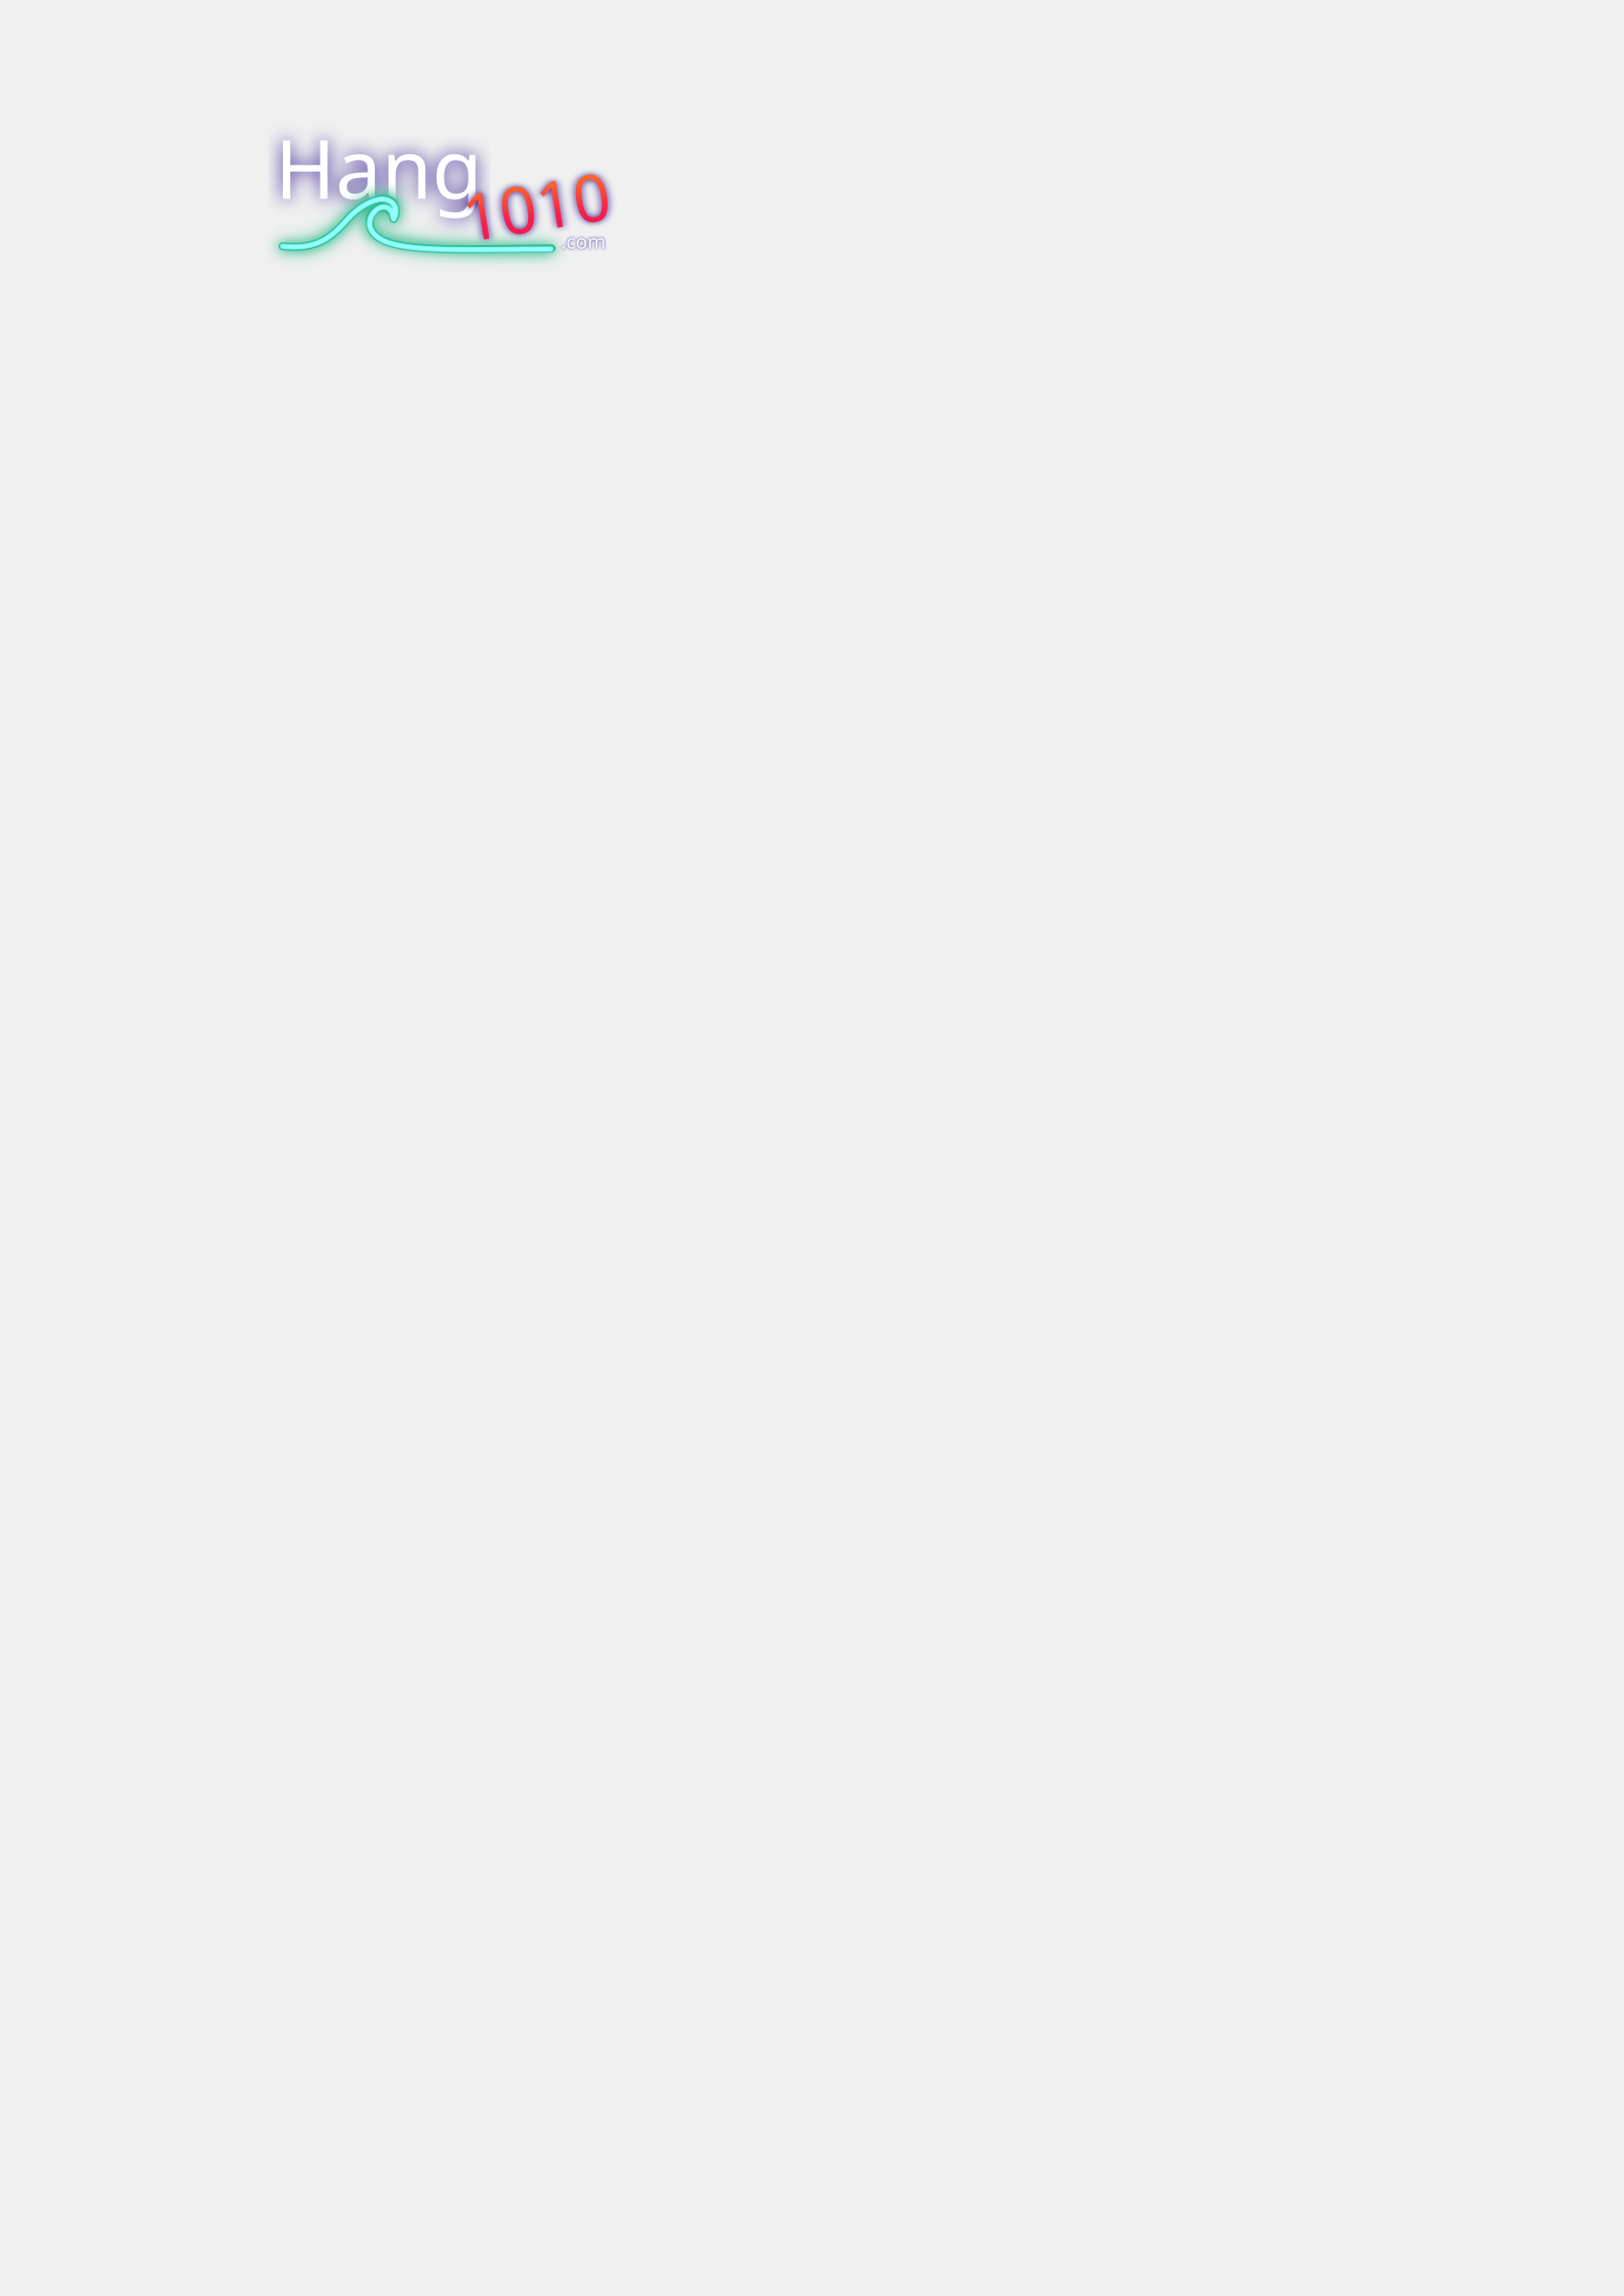
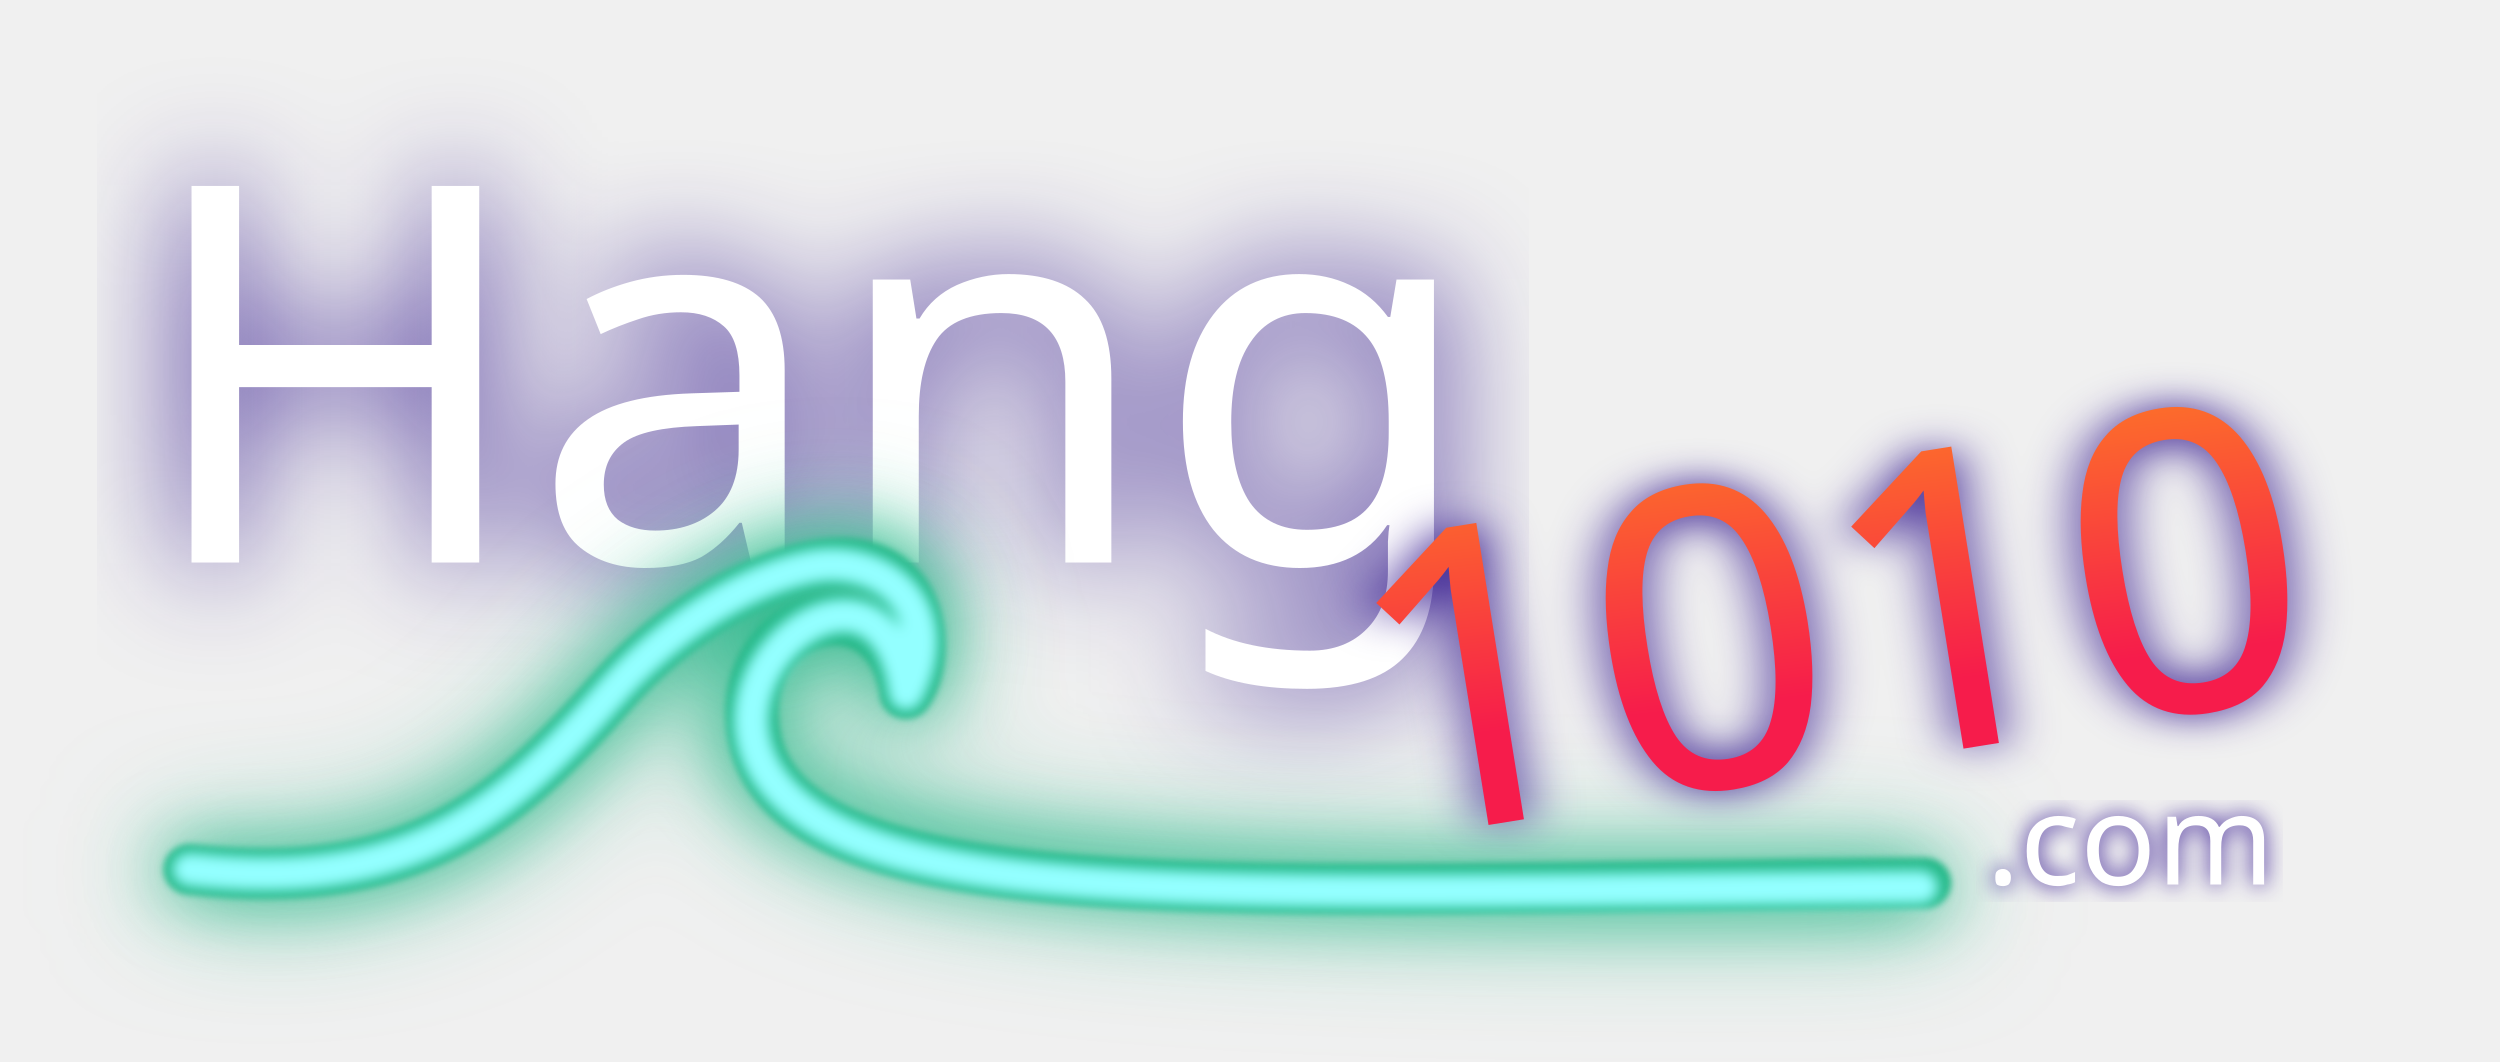
- <svg xmlns="http://www.w3.org/2000/svg" xmlns:xlink="http://www.w3.org/1999/xlink" width="210mm" height="297mm" viewBox="0 0 210 297" version="1.1" id="svg5">
+ <svg xmlns="http://www.w3.org/2000/svg" xmlns:xlink="http://www.w3.org/1999/xlink" width="50.101mm" height="21.275mm" viewBox="0 0 50.101 21.275" version="1.1" id="svg5">
  <defs id="defs2">
    <linearGradient id="linearGradient41102">
      <stop style="stop-color:#ffffff;stop-opacity:1" offset="0" id="stop41098" />
      <stop style="stop-color:#ffffff;stop-opacity:0" offset="1" id="stop41100" />
    </linearGradient>
    <linearGradient id="linearGradient19529">
      <stop style="stop-color:#ff8d1e;stop-opacity:1;" offset="0" id="stop19525" />
      <stop style="stop-color:#f61c4b;stop-opacity:1;" offset="1" id="stop19527" />
    </linearGradient>
    <linearGradient xlink:href="#linearGradient19529" id="linearGradient19531" x1="113.391" y1="41.61" x2="112.987" y2="50.439" gradientUnits="userSpaceOnUse" gradientTransform="matrix(0.7962465,0,0,0.7962465,-25.6885,-1.163595)" />
    <linearGradient xlink:href="#linearGradient41102" id="linearGradient41002" x1="45.196" y1="15.556" x2="48.64" y2="28.803" gradientUnits="userSpaceOnUse" />
    <filter style="color-interpolation-filters:sRGB" id="filter48405" x="-0.076" y="-0.265" width="1.152" height="1.53">
      <feGaussianBlur stdDeviation="1.168" id="feGaussianBlur48407" />
    </filter>
    <filter style="color-interpolation-filters:sRGB" id="filter56535" x="-0.054" y="-0.137" width="1.109" height="1.273">
      <feGaussianBlur stdDeviation="0.48" id="feGaussianBlur56537" />
    </filter>
    <filter style="color-interpolation-filters:sRGB" id="filter59008" x="-0.069" y="-0.217" width="1.138" height="1.434">
      <feGaussianBlur stdDeviation="0.228" id="feGaussianBlur59010" />
    </filter>
    <filter style="color-interpolation-filters:sRGB" id="filter68099" x="-0.019" y="-0.096" width="1.038" height="1.192">
      <feGaussianBlur stdDeviation="0.106" id="feGaussianBlur68101" />
    </filter>
    <filter style="color-interpolation-filters:sRGB" id="filter69867" x="-0.066" y="-0.337" width="1.132" height="1.674">
      <feGaussianBlur stdDeviation="0.6" id="feGaussianBlur69869" />
    </filter>
    <filter style="color-interpolation-filters:sRGB" id="filter76122" x="-0.105" y="-0.531" width="1.209" height="2.064">
      <feGaussianBlur stdDeviation="1.056" id="feGaussianBlur76124" />
    </filter>
    <filter style="color-interpolation-filters:sRGB" id="filter76126" x="-0.02" y="-0.102" width="1.04" height="1.204">
      <feGaussianBlur stdDeviation="0.056" id="feGaussianBlur76128" />
    </filter>
  </defs>
-   <g id="layer1">
+   <g id="layer1" transform="translate(-32.7515,-14.43722)">
    <text xml:space="preserve" style="font-style:normal;font-variant:normal;font-weight:normal;font-stretch:normal;font-size:10.583px;line-height:1.25;font-family:'SN NeoNoire';-inkscape-font-specification:'SN NeoNoire, Normal';font-variant-ligatures:normal;font-variant-caps:normal;font-variant-numeric:normal;font-variant-east-asian:normal;mix-blend-mode:normal;fill:#2a0d8a;fill-opacity:0.996;stroke:none;stroke-width:0.265;stroke-opacity:1;filter:url(#filter48405)" x="35.558" y="25.711" id="text44263">
      <tspan id="tspan44261" style="font-style:normal;font-variant:normal;font-weight:normal;font-stretch:normal;font-size:10.583px;font-family:'SN NeoNoire';-inkscape-font-specification:'SN NeoNoire, Normal';font-variant-ligatures:normal;font-variant-caps:normal;font-variant-numeric:normal;font-variant-east-asian:normal;fill:#2a0d8a;fill-opacity:0.996;stroke:none;stroke-width:0.265;stroke-opacity:1" x="35.558" y="25.711">Hang</tspan>
    </text>
    <text xml:space="preserve" style="font-style:normal;font-variant:normal;font-weight:normal;font-stretch:normal;font-size:10.583px;line-height:1.25;font-family:'SN NeoNoire';-inkscape-font-specification:'SN NeoNoire, Normal';font-variant-ligatures:normal;font-variant-caps:normal;font-variant-numeric:normal;font-variant-east-asian:normal;fill:#ffffff;fill-opacity:1;stroke:none;stroke-width:0.265;stroke-opacity:1" x="35.558" y="25.711" id="text26182">
      <tspan id="tspan26180" style="font-style:normal;font-variant:normal;font-weight:normal;font-stretch:normal;font-size:10.583px;font-family:'SN NeoNoire';-inkscape-font-specification:'SN NeoNoire, Normal';font-variant-ligatures:normal;font-variant-caps:normal;font-variant-numeric:normal;font-variant-east-asian:normal;fill:#ffffff;fill-opacity:1;stroke:none;stroke-width:0.265;stroke-opacity:1" x="35.558" y="25.711">Hang</tspan>
    </text>
    <g id="g69878" transform="matrix(1.223246,0,0,1.172574,-7.098947,-4.437158)">
      <path style="opacity:1;fill:none;stroke:#26b888;stroke-width:0.865;stroke-linecap:round;stroke-linejoin:round;stroke-miterlimit:4;stroke-dasharray:none;stroke-opacity:1;filter:url(#filter76126)" d="m 35.689,30.955 c 3.662,0.425 5.218,-1.026 6.941,-3.071 0.689,-0.817 1.913,-1.793 3.169,-2.09 1.968,-0.464 2.049,1.559 1.622,2.156 -0.254,-2.063 -2.793,-1.424 -2.499,0.654 0.468,3.304 8.258,2.664 19.188,2.584" id="path59075" />
      <path style="fill:none;stroke:#26b888;stroke-width:0.865;stroke-linecap:round;stroke-linejoin:round;stroke-miterlimit:4;stroke-dasharray:none;stroke-opacity:1;filter:url(#filter69867)" d="m 35.689,30.955 c 3.662,0.425 5.218,-1.026 6.941,-3.071 0.689,-0.817 1.907,-1.823 3.169,-2.09 1.815,-0.383 2.02,0.751 1.622,2.156 0.157,-2.362 -2.787,-1.581 -2.595,0.685 0.225,2.66 8.287,2.703 19.217,2.624" id="path66753" />
      <path style="opacity:0.7;fill:none;stroke:#26b888;stroke-width:0.865;stroke-linecap:round;stroke-linejoin:round;stroke-miterlimit:4;stroke-dasharray:none;stroke-opacity:1;filter:url(#filter76122)" d="m 35.689,30.955 c 3.662,0.425 5.218,-1.026 6.941,-3.071 0.689,-0.817 1.949,-1.66 3.169,-2.09 1.169,-0.411 2.087,0.592 1.622,2.156 -0.273,-2.222 -2.682,-1.69 -2.49,0.575 0.225,2.66 8.181,2.813 19.111,2.733" id="path70892" />
      <path style="opacity:1;fill:none;stroke:#93ffff;stroke-width:0.565;stroke-linecap:round;stroke-linejoin:round;stroke-miterlimit:4;stroke-dasharray:none;stroke-opacity:1;filter:url(#filter68099)" d="m 35.689,30.955 c 3.662,0.425 5.218,-1.026 6.941,-3.071 0.689,-0.817 1.912,-1.798 3.169,-2.09 1.17,-0.272 2.364,0.652 1.622,2.156 -0.359,-3.02 -3.841,-0.23 -2.002,1.712 1.887,1.993 7.694,1.676 18.624,1.596" id="path66755" />
    </g>
    <text xml:space="preserve" style="font-style:normal;font-variant:normal;font-weight:normal;font-stretch:normal;font-size:8.427px;line-height:1.25;font-family:'SN NeoNoire';-inkscape-font-specification:'SN NeoNoire, Normal';font-variant-ligatures:normal;font-variant-caps:normal;font-variant-numeric:normal;font-variant-east-asian:normal;mix-blend-mode:normal;fill:#270a88;fill-opacity:1;stroke:none;stroke-width:0.211;stroke-opacity:1;filter:url(#filter56535)" x="54.608" y="40.509" id="text53867" transform="rotate(-9.130015)">
      <tspan id="tspan53865" style="font-style:normal;font-variant:normal;font-weight:normal;font-stretch:normal;font-size:8.427px;font-family:'SN NeoNoire';-inkscape-font-specification:'SN NeoNoire, Normal';font-variant-ligatures:normal;font-variant-caps:normal;font-variant-numeric:normal;font-variant-east-asian:normal;fill:#270a88;fill-opacity:1;stroke:none;stroke-width:0.211;stroke-opacity:1" x="54.608" y="40.509">1010</tspan>
    </text>
    <text xml:space="preserve" style="font-style:normal;font-variant:normal;font-weight:normal;font-stretch:normal;font-size:8.427px;line-height:1.25;font-family:'SN NeoNoire';-inkscape-font-specification:'SN NeoNoire, Normal';font-variant-ligatures:normal;font-variant-caps:normal;font-variant-numeric:normal;font-variant-east-asian:normal;fill:url(#linearGradient19531);fill-opacity:1;stroke:none;stroke-width:0.211;stroke-opacity:1" x="54.608" y="40.509" id="text6658" transform="rotate(-9.130015)">
      <tspan id="tspan6656" style="font-style:normal;font-variant:normal;font-weight:normal;font-stretch:normal;font-size:8.427px;font-family:'SN NeoNoire';-inkscape-font-specification:'SN NeoNoire, Normal';font-variant-ligatures:normal;font-variant-caps:normal;font-variant-numeric:normal;font-variant-east-asian:normal;fill:url(#linearGradient19531);fill-opacity:1;stroke:none;stroke-width:0.211;stroke-opacity:1" x="54.608" y="40.509">1010</tspan>
    </text>
    <text xml:space="preserve" style="font-style:normal;font-variant:normal;font-weight:normal;font-stretch:normal;font-size:2.524px;line-height:1.25;font-family:'SN NeoNoire';-inkscape-font-specification:'SN NeoNoire, Normal';font-variant-ligatures:normal;font-variant-caps:normal;font-variant-numeric:normal;font-variant-east-asian:normal;mix-blend-mode:normal;fill:#25068a;fill-opacity:1;stroke:none;stroke-width:0.063;filter:url(#filter59008)" x="72.551" y="32.162" id="text56727">
      <tspan id="tspan56725" style="font-style:normal;font-variant:normal;font-weight:normal;font-stretch:normal;font-size:2.524px;font-family:'SN NeoNoire';-inkscape-font-specification:'SN NeoNoire, Normal';font-variant-ligatures:normal;font-variant-caps:normal;font-variant-numeric:normal;font-variant-east-asian:normal;fill:#25068a;fill-opacity:1;stroke-width:0.063" x="72.551" y="32.162">.com</tspan>
    </text>
    <text xml:space="preserve" style="font-style:normal;font-variant:normal;font-weight:normal;font-stretch:normal;font-size:2.524px;line-height:1.25;font-family:'SN NeoNoire';-inkscape-font-specification:'SN NeoNoire, Normal';font-variant-ligatures:normal;font-variant-caps:normal;font-variant-numeric:normal;font-variant-east-asian:normal;fill:#ffffff;fill-opacity:1;stroke:none;stroke-width:0.063" x="72.551" y="32.162" id="text50299">
      <tspan id="tspan50297" style="font-style:normal;font-variant:normal;font-weight:normal;font-stretch:normal;font-size:2.524px;font-family:'SN NeoNoire';-inkscape-font-specification:'SN NeoNoire, Normal';font-variant-ligatures:normal;font-variant-caps:normal;font-variant-numeric:normal;font-variant-east-asian:normal;fill:#ffffff;fill-opacity:1;stroke-width:0.063" x="72.551" y="32.162">.com</tspan>
    </text>
  </g>
</svg>
